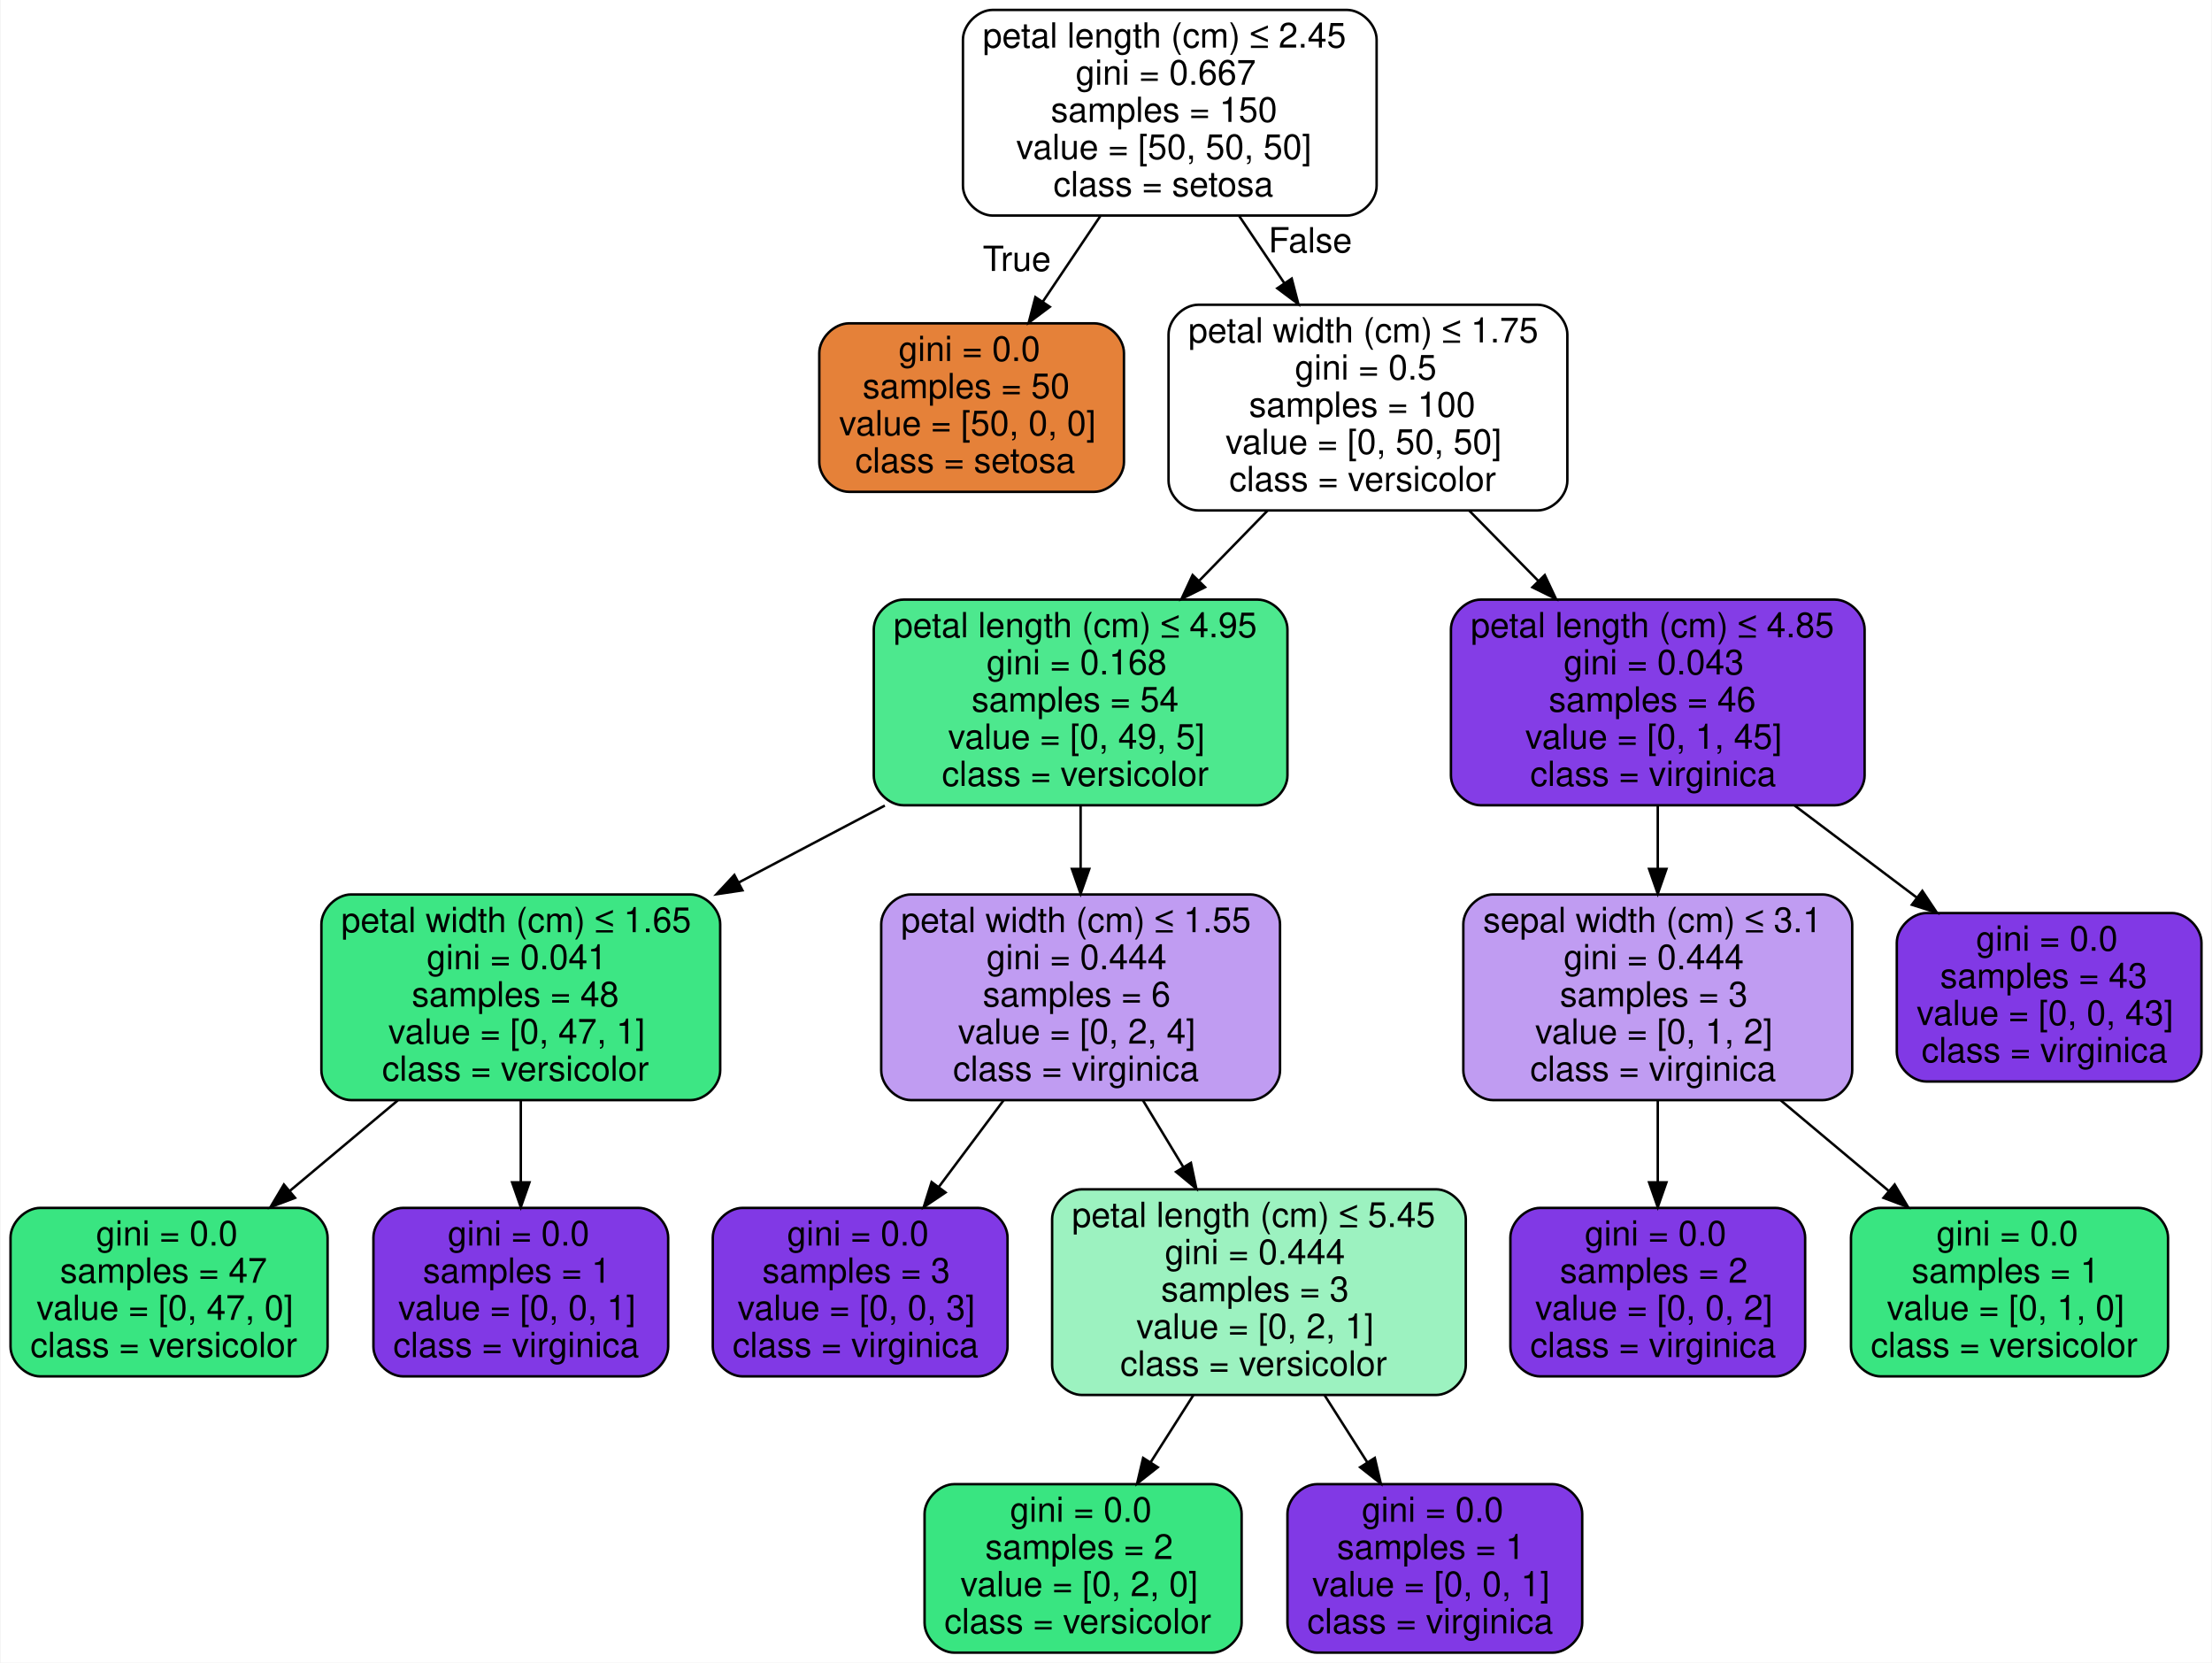
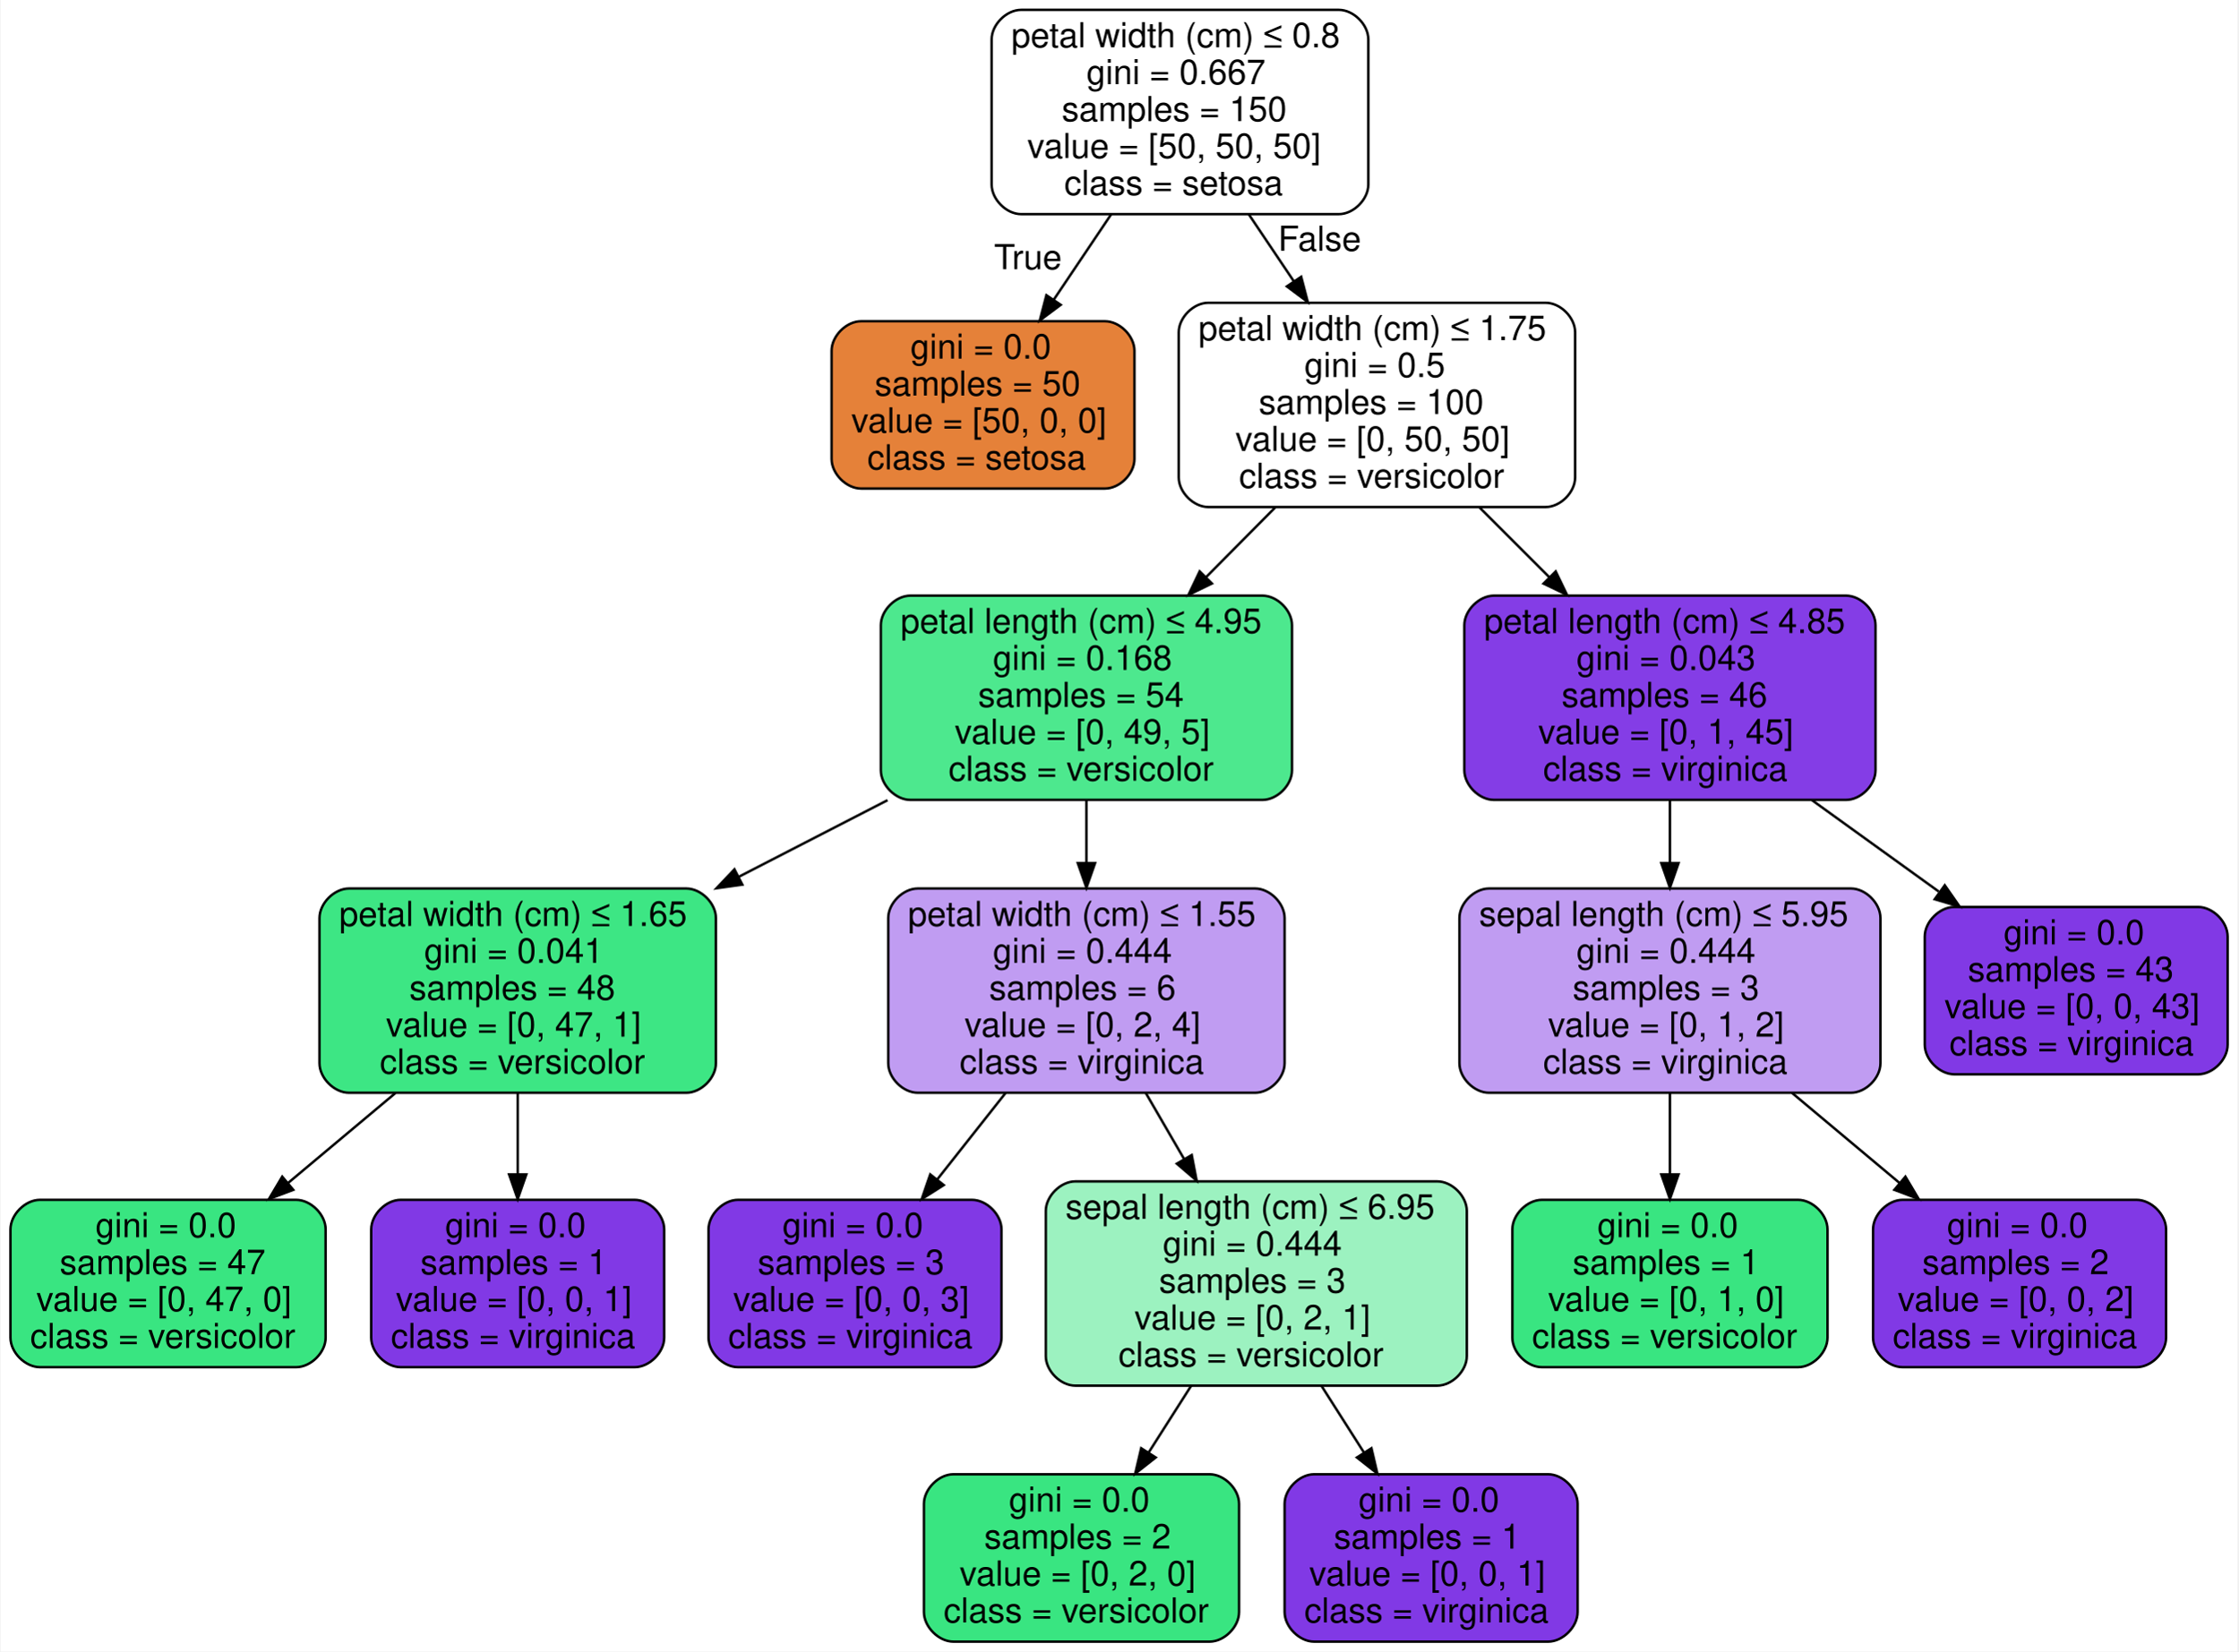
- <svg xmlns="http://www.w3.org/2000/svg" width="893pt" height="671pt" viewBox="0.00 0.00 892.50 671.00">
+ <svg xmlns="http://www.w3.org/2000/svg" width="909pt" height="671pt" viewBox="0.00 0.00 908.50 671.00">
  <g id="graph0" class="graph" transform="scale(1 1) rotate(0) translate(4 667)">
-     <polygon fill="#ffffff" stroke="transparent" points="-4,4 -4,-667 888.5,-667 888.5,4 -4,4" />
+     <polygon fill="#ffffff" stroke="transparent" points="-4,4 -4,-667 904.5,-667 904.5,4 -4,4" />
    <g id="node1" class="node">
-       <path fill="#ffffff" stroke="#000000" d="M539.5,-663C539.5,-663 396.5,-663 396.5,-663 390.5,-663 384.5,-657 384.5,-651 384.5,-651 384.5,-592 384.5,-592 384.5,-586 390.5,-580 396.5,-580 396.5,-580 539.5,-580 539.5,-580 545.5,-580 551.5,-586 551.5,-592 551.5,-592 551.5,-651 551.5,-651 551.5,-657 545.5,-663 539.5,-663" />
-       <text text-anchor="start" x="392.5" y="-647.8" font-family="Helvetica,sans-Serif" font-size="14.00" fill="#000000">petal length (cm) ≤ 2.45</text>
-       <text text-anchor="start" x="430" y="-632.8" font-family="Helvetica,sans-Serif" font-size="14.00" fill="#000000">gini = 0.667</text>
-       <text text-anchor="start" x="420" y="-617.8" font-family="Helvetica,sans-Serif" font-size="14.00" fill="#000000">samples = 150</text>
-       <text text-anchor="start" x="406" y="-602.8" font-family="Helvetica,sans-Serif" font-size="14.00" fill="#000000">value = [50, 50, 50]</text>
-       <text text-anchor="start" x="421" y="-587.8" font-family="Helvetica,sans-Serif" font-size="14.00" fill="#000000">class = setosa</text>
+       <path fill="#ffffff" stroke="#000000" d="M539.5,-663C539.5,-663 410.5,-663 410.5,-663 404.5,-663 398.5,-657 398.5,-651 398.5,-651 398.5,-592 398.5,-592 398.5,-586 404.5,-580 410.5,-580 410.5,-580 539.5,-580 539.5,-580 545.5,-580 551.5,-586 551.5,-592 551.5,-592 551.5,-651 551.5,-651 551.5,-657 545.5,-663 539.5,-663" />
+       <text text-anchor="start" x="406.5" y="-647.8" font-family="Helvetica,sans-Serif" font-size="14.00" fill="#000000">petal width (cm) ≤ 0.8</text>
+       <text text-anchor="start" x="437" y="-632.8" font-family="Helvetica,sans-Serif" font-size="14.00" fill="#000000">gini = 0.667</text>
+       <text text-anchor="start" x="427" y="-617.8" font-family="Helvetica,sans-Serif" font-size="14.00" fill="#000000">samples = 150</text>
+       <text text-anchor="start" x="413" y="-602.8" font-family="Helvetica,sans-Serif" font-size="14.00" fill="#000000">value = [50, 50, 50]</text>
+       <text text-anchor="start" x="428" y="-587.8" font-family="Helvetica,sans-Serif" font-size="14.00" fill="#000000">class = setosa</text>
    </g>
    <g id="node2" class="node">
-       <path fill="#e58139" stroke="#000000" d="M437.5,-536.5C437.5,-536.5 338.5,-536.5 338.5,-536.5 332.5,-536.5 326.5,-530.5 326.5,-524.5 326.5,-524.5 326.5,-480.5 326.5,-480.5 326.5,-474.5 332.5,-468.5 338.5,-468.5 338.5,-468.5 437.5,-468.5 437.5,-468.5 443.5,-468.5 449.5,-474.5 449.5,-480.5 449.5,-480.5 449.5,-524.5 449.5,-524.5 449.5,-530.5 443.5,-536.5 437.5,-536.5" />
-       <text text-anchor="start" x="358.5" y="-521.3" font-family="Helvetica,sans-Serif" font-size="14.00" fill="#000000">gini = 0.0</text>
-       <text text-anchor="start" x="344" y="-506.3" font-family="Helvetica,sans-Serif" font-size="14.00" fill="#000000">samples = 50</text>
-       <text text-anchor="start" x="334.5" y="-491.3" font-family="Helvetica,sans-Serif" font-size="14.00" fill="#000000">value = [50, 0, 0]</text>
-       <text text-anchor="start" x="341" y="-476.3" font-family="Helvetica,sans-Serif" font-size="14.00" fill="#000000">class = setosa</text>
+       <path fill="#e58139" stroke="#000000" d="M444.5,-536.5C444.5,-536.5 345.5,-536.5 345.5,-536.5 339.5,-536.5 333.5,-530.5 333.5,-524.5 333.5,-524.5 333.5,-480.5 333.5,-480.5 333.5,-474.5 339.5,-468.5 345.5,-468.5 345.5,-468.5 444.5,-468.5 444.5,-468.5 450.5,-468.5 456.5,-474.5 456.5,-480.5 456.5,-480.5 456.5,-524.5 456.5,-524.5 456.5,-530.5 450.5,-536.5 444.5,-536.5" />
+       <text text-anchor="start" x="365.5" y="-521.3" font-family="Helvetica,sans-Serif" font-size="14.00" fill="#000000">gini = 0.0</text>
+       <text text-anchor="start" x="351" y="-506.3" font-family="Helvetica,sans-Serif" font-size="14.00" fill="#000000">samples = 50</text>
+       <text text-anchor="start" x="341.5" y="-491.3" font-family="Helvetica,sans-Serif" font-size="14.00" fill="#000000">value = [50, 0, 0]</text>
+       <text text-anchor="start" x="348" y="-476.3" font-family="Helvetica,sans-Serif" font-size="14.00" fill="#000000">class = setosa</text>
    </g>
    <g id="edge1" class="edge">
-       <path fill="none" stroke="#000000" d="M440.02,-579.88C432.48,-568.664 424.311,-556.513 416.731,-545.237" />
-       <polygon fill="#000000" stroke="#000000" points="419.553,-543.161 411.069,-536.815 413.743,-547.067 419.553,-543.161" />
-       <text text-anchor="middle" x="406.261" y="-557.648" font-family="Helvetica,sans-Serif" font-size="14.00" fill="#000000">True</text>
+       <path fill="none" stroke="#000000" d="M447.02,-579.88C439.48,-568.664 431.311,-556.513 423.731,-545.237" />
+       <polygon fill="#000000" stroke="#000000" points="426.553,-543.161 418.069,-536.815 420.743,-547.067 426.553,-543.161" />
+       <text text-anchor="middle" x="413.261" y="-557.648" font-family="Helvetica,sans-Serif" font-size="14.00" fill="#000000">True</text>
    </g>
    <g id="node3" class="node">
-       <path fill="#ffffff" stroke="#000000" d="M616.5,-544C616.5,-544 479.5,-544 479.5,-544 473.5,-544 467.5,-538 467.5,-532 467.5,-532 467.5,-473 467.5,-473 467.5,-467 473.5,-461 479.5,-461 479.5,-461 616.5,-461 616.5,-461 622.5,-461 628.5,-467 628.5,-473 628.5,-473 628.5,-532 628.5,-532 628.5,-538 622.5,-544 616.5,-544" />
-       <text text-anchor="start" x="475.5" y="-528.8" font-family="Helvetica,sans-Serif" font-size="14.00" fill="#000000">petal width (cm) ≤ 1.75</text>
-       <text text-anchor="start" x="518.5" y="-513.8" font-family="Helvetica,sans-Serif" font-size="14.00" fill="#000000">gini = 0.5</text>
-       <text text-anchor="start" x="500" y="-498.8" font-family="Helvetica,sans-Serif" font-size="14.00" fill="#000000">samples = 100</text>
-       <text text-anchor="start" x="490.5" y="-483.8" font-family="Helvetica,sans-Serif" font-size="14.00" fill="#000000">value = [0, 50, 50]</text>
-       <text text-anchor="start" x="492" y="-468.8" font-family="Helvetica,sans-Serif" font-size="14.00" fill="#000000">class = versicolor</text>
+       <path fill="#ffffff" stroke="#000000" d="M623.5,-544C623.5,-544 486.5,-544 486.5,-544 480.5,-544 474.5,-538 474.5,-532 474.5,-532 474.5,-473 474.5,-473 474.5,-467 480.5,-461 486.5,-461 486.5,-461 623.5,-461 623.5,-461 629.5,-461 635.5,-467 635.5,-473 635.5,-473 635.5,-532 635.5,-532 635.5,-538 629.5,-544 623.5,-544" />
+       <text text-anchor="start" x="482.5" y="-528.8" font-family="Helvetica,sans-Serif" font-size="14.00" fill="#000000">petal width (cm) ≤ 1.75</text>
+       <text text-anchor="start" x="525.5" y="-513.8" font-family="Helvetica,sans-Serif" font-size="14.00" fill="#000000">gini = 0.5</text>
+       <text text-anchor="start" x="507" y="-498.8" font-family="Helvetica,sans-Serif" font-size="14.00" fill="#000000">samples = 100</text>
+       <text text-anchor="start" x="497.5" y="-483.8" font-family="Helvetica,sans-Serif" font-size="14.00" fill="#000000">value = [0, 50, 50]</text>
+       <text text-anchor="start" x="499" y="-468.8" font-family="Helvetica,sans-Serif" font-size="14.00" fill="#000000">class = versicolor</text>
    </g>
    <g id="edge2" class="edge">
-       <path fill="none" stroke="#000000" d="M495.98,-579.88C501.853,-571.143 508.107,-561.84 514.168,-552.825" />
-       <polygon fill="#000000" stroke="#000000" points="517.226,-554.55 519.9,-544.298 511.417,-550.644 517.226,-554.55" />
-       <text text-anchor="middle" x="524.708" y="-565.131" font-family="Helvetica,sans-Serif" font-size="14.00" fill="#000000">False</text>
+       <path fill="none" stroke="#000000" d="M502.98,-579.88C508.853,-571.143 515.107,-561.84 521.168,-552.825" />
+       <polygon fill="#000000" stroke="#000000" points="524.226,-554.55 526.9,-544.298 518.417,-550.644 524.226,-554.55" />
+       <text text-anchor="middle" x="531.708" y="-565.131" font-family="Helvetica,sans-Serif" font-size="14.00" fill="#000000">False</text>
    </g>
    <g id="node4" class="node">
-       <path fill="#4de88e" stroke="#000000" d="M503.5,-425C503.5,-425 360.5,-425 360.5,-425 354.5,-425 348.5,-419 348.5,-413 348.5,-413 348.5,-354 348.5,-354 348.5,-348 354.5,-342 360.5,-342 360.5,-342 503.5,-342 503.5,-342 509.5,-342 515.5,-348 515.5,-354 515.5,-354 515.5,-413 515.5,-413 515.5,-419 509.5,-425 503.5,-425" />
-       <text text-anchor="start" x="356.5" y="-409.8" font-family="Helvetica,sans-Serif" font-size="14.00" fill="#000000">petal length (cm) ≤ 4.95</text>
-       <text text-anchor="start" x="394" y="-394.8" font-family="Helvetica,sans-Serif" font-size="14.00" fill="#000000">gini = 0.168</text>
-       <text text-anchor="start" x="388" y="-379.8" font-family="Helvetica,sans-Serif" font-size="14.00" fill="#000000">samples = 54</text>
-       <text text-anchor="start" x="378.5" y="-364.8" font-family="Helvetica,sans-Serif" font-size="14.00" fill="#000000">value = [0, 49, 5]</text>
-       <text text-anchor="start" x="376" y="-349.8" font-family="Helvetica,sans-Serif" font-size="14.00" fill="#000000">class = versicolor</text>
+       <path fill="#4de88e" stroke="#000000" d="M508.5,-425C508.5,-425 365.5,-425 365.5,-425 359.5,-425 353.5,-419 353.5,-413 353.5,-413 353.5,-354 353.5,-354 353.5,-348 359.5,-342 365.5,-342 365.5,-342 508.5,-342 508.5,-342 514.5,-342 520.5,-348 520.5,-354 520.5,-354 520.5,-413 520.5,-413 520.5,-419 514.5,-425 508.5,-425" />
+       <text text-anchor="start" x="361.5" y="-409.8" font-family="Helvetica,sans-Serif" font-size="14.00" fill="#000000">petal length (cm) ≤ 4.95</text>
+       <text text-anchor="start" x="399" y="-394.8" font-family="Helvetica,sans-Serif" font-size="14.00" fill="#000000">gini = 0.168</text>
+       <text text-anchor="start" x="393" y="-379.8" font-family="Helvetica,sans-Serif" font-size="14.00" fill="#000000">samples = 54</text>
+       <text text-anchor="start" x="383.5" y="-364.8" font-family="Helvetica,sans-Serif" font-size="14.00" fill="#000000">value = [0, 49, 5]</text>
+       <text text-anchor="start" x="381" y="-349.8" font-family="Helvetica,sans-Serif" font-size="14.00" fill="#000000">class = versicolor</text>
    </g>
    <g id="edge3" class="edge">
-       <path fill="none" stroke="#000000" d="M507.429,-460.88C498.562,-451.783 489.096,-442.072 479.971,-432.712" />
-       <polygon fill="#000000" stroke="#000000" points="482.231,-430.016 472.744,-425.298 477.218,-434.902 482.231,-430.016" />
+       <path fill="none" stroke="#000000" d="M513.729,-460.88C504.62,-451.693 494.889,-441.88 485.522,-432.434" />
+       <polygon fill="#000000" stroke="#000000" points="487.973,-429.935 478.447,-425.298 483.003,-434.863 487.973,-429.935" />
    </g>
    <g id="node13" class="node">
-       <path fill="#843de6" stroke="#000000" d="M736.5,-425C736.5,-425 593.5,-425 593.5,-425 587.5,-425 581.5,-419 581.5,-413 581.5,-413 581.5,-354 581.5,-354 581.5,-348 587.5,-342 593.5,-342 593.5,-342 736.5,-342 736.5,-342 742.5,-342 748.5,-348 748.5,-354 748.5,-354 748.5,-413 748.5,-413 748.5,-419 742.5,-425 736.5,-425" />
-       <text text-anchor="start" x="589.5" y="-409.8" font-family="Helvetica,sans-Serif" font-size="14.00" fill="#000000">petal length (cm) ≤ 4.85</text>
-       <text text-anchor="start" x="627" y="-394.8" font-family="Helvetica,sans-Serif" font-size="14.00" fill="#000000">gini = 0.043</text>
-       <text text-anchor="start" x="621" y="-379.8" font-family="Helvetica,sans-Serif" font-size="14.00" fill="#000000">samples = 46</text>
-       <text text-anchor="start" x="611.5" y="-364.8" font-family="Helvetica,sans-Serif" font-size="14.00" fill="#000000">value = [0, 1, 45]</text>
-       <text text-anchor="start" x="613.5" y="-349.8" font-family="Helvetica,sans-Serif" font-size="14.00" fill="#000000">class = virginica</text>
+       <path fill="#843de6" stroke="#000000" d="M745.5,-425C745.5,-425 602.5,-425 602.5,-425 596.5,-425 590.5,-419 590.5,-413 590.5,-413 590.5,-354 590.5,-354 590.5,-348 596.5,-342 602.5,-342 602.5,-342 745.5,-342 745.5,-342 751.5,-342 757.5,-348 757.5,-354 757.5,-354 757.5,-413 757.5,-413 757.5,-419 751.5,-425 745.5,-425" />
+       <text text-anchor="start" x="598.5" y="-409.8" font-family="Helvetica,sans-Serif" font-size="14.00" fill="#000000">petal length (cm) ≤ 4.85</text>
+       <text text-anchor="start" x="636" y="-394.8" font-family="Helvetica,sans-Serif" font-size="14.00" fill="#000000">gini = 0.043</text>
+       <text text-anchor="start" x="630" y="-379.8" font-family="Helvetica,sans-Serif" font-size="14.00" fill="#000000">samples = 46</text>
+       <text text-anchor="start" x="620.5" y="-364.8" font-family="Helvetica,sans-Serif" font-size="14.00" fill="#000000">value = [0, 1, 45]</text>
+       <text text-anchor="start" x="622.5" y="-349.8" font-family="Helvetica,sans-Serif" font-size="14.00" fill="#000000">class = virginica</text>
    </g>
    <g id="edge12" class="edge">
-       <path fill="none" stroke="#000000" d="M588.921,-460.88C597.953,-451.693 607.601,-441.88 616.889,-432.434" />
-       <polygon fill="#000000" stroke="#000000" points="619.389,-434.883 623.904,-425.298 614.398,-429.975 619.389,-434.883" />
+       <path fill="none" stroke="#000000" d="M596.62,-460.88C605.807,-451.693 615.62,-441.88 625.066,-432.434" />
+       <polygon fill="#000000" stroke="#000000" points="627.606,-434.844 632.202,-425.298 622.656,-429.894 627.606,-434.844" />
    </g>
    <g id="node5" class="node">
      <path fill="#3de684" stroke="#000000" d="M274.5,-306C274.5,-306 137.5,-306 137.5,-306 131.5,-306 125.5,-300 125.5,-294 125.5,-294 125.5,-235 125.5,-235 125.5,-229 131.5,-223 137.5,-223 137.5,-223 274.5,-223 274.5,-223 280.5,-223 286.5,-229 286.5,-235 286.5,-235 286.5,-294 286.5,-294 286.5,-300 280.5,-306 274.5,-306" />
      <text text-anchor="start" x="133.5" y="-290.8" font-family="Helvetica,sans-Serif" font-size="14.00" fill="#000000">petal width (cm) ≤ 1.65</text>
      <text text-anchor="start" x="168" y="-275.8" font-family="Helvetica,sans-Serif" font-size="14.00" fill="#000000">gini = 0.041</text>
      <text text-anchor="start" x="162" y="-260.8" font-family="Helvetica,sans-Serif" font-size="14.00" fill="#000000">samples = 48</text>
      <text text-anchor="start" x="152.5" y="-245.8" font-family="Helvetica,sans-Serif" font-size="14.00" fill="#000000">value = [0, 47, 1]</text>
      <text text-anchor="start" x="150" y="-230.8" font-family="Helvetica,sans-Serif" font-size="14.00" fill="#000000">class = versicolor</text>
    </g>
    <g id="edge4" class="edge">
-       <path fill="none" stroke="#000000" d="M352.956,-341.88C333.86,-331.824 313.337,-321.018 293.864,-310.764" />
-       <polygon fill="#000000" stroke="#000000" points="295.478,-307.659 284.999,-306.097 292.217,-313.853 295.478,-307.659" />
+       <path fill="none" stroke="#000000" d="M356.207,-341.88C336.689,-331.824 315.712,-321.018 295.808,-310.764" />
+       <polygon fill="#000000" stroke="#000000" points="297.24,-307.565 286.747,-306.097 294.034,-313.788 297.24,-307.565" />
    </g>
    <g id="node8" class="node">
-       <path fill="#c09cf2" stroke="#000000" d="M500.5,-306C500.5,-306 363.5,-306 363.5,-306 357.5,-306 351.5,-300 351.5,-294 351.5,-294 351.5,-235 351.5,-235 351.5,-229 357.5,-223 363.5,-223 363.5,-223 500.5,-223 500.5,-223 506.5,-223 512.5,-229 512.5,-235 512.5,-235 512.5,-294 512.5,-294 512.5,-300 506.5,-306 500.5,-306" />
-       <text text-anchor="start" x="359.5" y="-290.8" font-family="Helvetica,sans-Serif" font-size="14.00" fill="#000000">petal width (cm) ≤ 1.55</text>
-       <text text-anchor="start" x="394" y="-275.8" font-family="Helvetica,sans-Serif" font-size="14.00" fill="#000000">gini = 0.444</text>
-       <text text-anchor="start" x="392.5" y="-260.8" font-family="Helvetica,sans-Serif" font-size="14.00" fill="#000000">samples = 6</text>
-       <text text-anchor="start" x="382.5" y="-245.8" font-family="Helvetica,sans-Serif" font-size="14.00" fill="#000000">value = [0, 2, 4]</text>
-       <text text-anchor="start" x="380.5" y="-230.8" font-family="Helvetica,sans-Serif" font-size="14.00" fill="#000000">class = virginica</text>
+       <path fill="#c09cf2" stroke="#000000" d="M505.5,-306C505.5,-306 368.5,-306 368.5,-306 362.5,-306 356.5,-300 356.5,-294 356.5,-294 356.5,-235 356.5,-235 356.5,-229 362.5,-223 368.5,-223 368.5,-223 505.5,-223 505.5,-223 511.5,-223 517.5,-229 517.5,-235 517.5,-235 517.5,-294 517.5,-294 517.5,-300 511.5,-306 505.5,-306" />
+       <text text-anchor="start" x="364.5" y="-290.8" font-family="Helvetica,sans-Serif" font-size="14.00" fill="#000000">petal width (cm) ≤ 1.55</text>
+       <text text-anchor="start" x="399" y="-275.8" font-family="Helvetica,sans-Serif" font-size="14.00" fill="#000000">gini = 0.444</text>
+       <text text-anchor="start" x="397.5" y="-260.8" font-family="Helvetica,sans-Serif" font-size="14.00" fill="#000000">samples = 6</text>
+       <text text-anchor="start" x="387.5" y="-245.8" font-family="Helvetica,sans-Serif" font-size="14.00" fill="#000000">value = [0, 2, 4]</text>
+       <text text-anchor="start" x="385.5" y="-230.8" font-family="Helvetica,sans-Serif" font-size="14.00" fill="#000000">class = virginica</text>
    </g>
    <g id="edge7" class="edge">
-       <path fill="none" stroke="#000000" d="M432,-341.88C432,-333.684 432,-324.989 432,-316.501" />
-       <polygon fill="#000000" stroke="#000000" points="435.5,-316.298 432,-306.298 428.5,-316.298 435.5,-316.298" />
+       <path fill="none" stroke="#000000" d="M437,-341.88C437,-333.684 437,-324.989 437,-316.501" />
+       <polygon fill="#000000" stroke="#000000" points="440.5,-316.298 437,-306.298 433.5,-316.298 440.5,-316.298" />
    </g>
    <g id="node6" class="node">
      <path fill="#39e581" stroke="#000000" d="M116,-179.5C116,-179.5 12,-179.5 12,-179.5 6,-179.5 0,-173.5 0,-167.5 0,-167.5 0,-123.5 0,-123.5 0,-117.5 6,-111.5 12,-111.5 12,-111.5 116,-111.5 116,-111.5 122,-111.5 128,-117.5 128,-123.5 128,-123.5 128,-167.5 128,-167.5 128,-173.5 122,-179.5 116,-179.5" />
      <text text-anchor="start" x="34.5" y="-164.3" font-family="Helvetica,sans-Serif" font-size="14.00" fill="#000000">gini = 0.0</text>
      <text text-anchor="start" x="20" y="-149.3" font-family="Helvetica,sans-Serif" font-size="14.00" fill="#000000">samples = 47</text>
      <text text-anchor="start" x="10.5" y="-134.3" font-family="Helvetica,sans-Serif" font-size="14.00" fill="#000000">value = [0, 47, 0]</text>
      <text text-anchor="start" x="8" y="-119.3" font-family="Helvetica,sans-Serif" font-size="14.00" fill="#000000">class = versicolor</text>
    </g>
    <g id="edge5" class="edge">
      <path fill="none" stroke="#000000" d="M156.335,-222.88C142.164,-211.004 126.743,-198.08 112.634,-186.257" />
      <polygon fill="#000000" stroke="#000000" points="114.86,-183.555 104.947,-179.815 110.364,-188.921 114.86,-183.555" />
    </g>
    <g id="node7" class="node">
      <path fill="#8139e5" stroke="#000000" d="M253.5,-179.5C253.5,-179.5 158.5,-179.5 158.5,-179.5 152.5,-179.5 146.5,-173.5 146.5,-167.5 146.5,-167.5 146.5,-123.5 146.5,-123.5 146.5,-117.5 152.5,-111.5 158.5,-111.5 158.5,-111.5 253.5,-111.5 253.5,-111.5 259.5,-111.5 265.5,-117.5 265.5,-123.5 265.5,-123.5 265.5,-167.5 265.5,-167.5 265.5,-173.5 259.5,-179.5 253.5,-179.5" />
      <text text-anchor="start" x="176.5" y="-164.3" font-family="Helvetica,sans-Serif" font-size="14.00" fill="#000000">gini = 0.0</text>
      <text text-anchor="start" x="166.5" y="-149.3" font-family="Helvetica,sans-Serif" font-size="14.00" fill="#000000">samples = 1</text>
      <text text-anchor="start" x="156.5" y="-134.3" font-family="Helvetica,sans-Serif" font-size="14.00" fill="#000000">value = [0, 0, 1]</text>
      <text text-anchor="start" x="154.5" y="-119.3" font-family="Helvetica,sans-Serif" font-size="14.00" fill="#000000">class = virginica</text>
    </g>
    <g id="edge6" class="edge">
      <path fill="none" stroke="#000000" d="M206,-222.88C206,-212.213 206,-200.702 206,-189.901" />
      <polygon fill="#000000" stroke="#000000" points="209.5,-189.815 206,-179.815 202.5,-189.815 209.5,-189.815" />
    </g>
    <g id="node9" class="node">
      <path fill="#8139e5" stroke="#000000" d="M390.5,-179.5C390.5,-179.5 295.5,-179.5 295.5,-179.5 289.5,-179.5 283.5,-173.5 283.5,-167.5 283.5,-167.5 283.5,-123.5 283.5,-123.5 283.5,-117.5 289.5,-111.5 295.5,-111.5 295.5,-111.5 390.5,-111.5 390.5,-111.5 396.5,-111.5 402.5,-117.5 402.5,-123.5 402.5,-123.5 402.5,-167.5 402.5,-167.5 402.5,-173.5 396.5,-179.5 390.5,-179.5" />
      <text text-anchor="start" x="313.5" y="-164.3" font-family="Helvetica,sans-Serif" font-size="14.00" fill="#000000">gini = 0.0</text>
      <text text-anchor="start" x="303.5" y="-149.3" font-family="Helvetica,sans-Serif" font-size="14.00" fill="#000000">samples = 3</text>
      <text text-anchor="start" x="293.5" y="-134.3" font-family="Helvetica,sans-Serif" font-size="14.00" fill="#000000">value = [0, 0, 3]</text>
      <text text-anchor="start" x="291.5" y="-119.3" font-family="Helvetica,sans-Serif" font-size="14.00" fill="#000000">class = virginica</text>
    </g>
    <g id="edge8" class="edge">
-       <path fill="none" stroke="#000000" d="M400.872,-222.88C392.401,-211.554 383.218,-199.275 374.715,-187.906" />
-       <polygon fill="#000000" stroke="#000000" points="377.456,-185.727 368.664,-179.815 371.851,-189.919 377.456,-185.727" />
+       <path fill="none" stroke="#000000" d="M404.123,-222.88C395.177,-211.554 385.478,-199.275 376.497,-187.906" />
+       <polygon fill="#000000" stroke="#000000" points="379.051,-185.493 370.106,-179.815 373.558,-189.832 379.051,-185.493" />
    </g>
    <g id="node10" class="node">
-       <path fill="#9cf2c0" stroke="#000000" d="M575.5,-187C575.5,-187 432.5,-187 432.5,-187 426.5,-187 420.5,-181 420.5,-175 420.5,-175 420.5,-116 420.5,-116 420.5,-110 426.5,-104 432.5,-104 432.5,-104 575.5,-104 575.5,-104 581.5,-104 587.5,-110 587.5,-116 587.5,-116 587.5,-175 587.5,-175 587.5,-181 581.5,-187 575.5,-187" />
-       <text text-anchor="start" x="428.5" y="-171.8" font-family="Helvetica,sans-Serif" font-size="14.00" fill="#000000">petal length (cm) ≤ 5.45</text>
-       <text text-anchor="start" x="466" y="-156.8" font-family="Helvetica,sans-Serif" font-size="14.00" fill="#000000">gini = 0.444</text>
-       <text text-anchor="start" x="464.5" y="-141.8" font-family="Helvetica,sans-Serif" font-size="14.00" fill="#000000">samples = 3</text>
-       <text text-anchor="start" x="454.5" y="-126.8" font-family="Helvetica,sans-Serif" font-size="14.00" fill="#000000">value = [0, 2, 1]</text>
-       <text text-anchor="start" x="448" y="-111.8" font-family="Helvetica,sans-Serif" font-size="14.00" fill="#000000">class = versicolor</text>
+       <path fill="#9cf2c0" stroke="#000000" d="M579.5,-187C579.5,-187 432.5,-187 432.5,-187 426.5,-187 420.5,-181 420.5,-175 420.5,-175 420.5,-116 420.5,-116 420.5,-110 426.5,-104 432.5,-104 432.5,-104 579.5,-104 579.5,-104 585.5,-104 591.5,-110 591.5,-116 591.5,-116 591.5,-175 591.5,-175 591.5,-181 585.5,-187 579.5,-187" />
+       <text text-anchor="start" x="428.5" y="-171.8" font-family="Helvetica,sans-Serif" font-size="14.00" fill="#000000">sepal length (cm) ≤ 6.95</text>
+       <text text-anchor="start" x="468" y="-156.8" font-family="Helvetica,sans-Serif" font-size="14.00" fill="#000000">gini = 0.444</text>
+       <text text-anchor="start" x="466.5" y="-141.8" font-family="Helvetica,sans-Serif" font-size="14.00" fill="#000000">samples = 3</text>
+       <text text-anchor="start" x="456.5" y="-126.8" font-family="Helvetica,sans-Serif" font-size="14.00" fill="#000000">value = [0, 2, 1]</text>
+       <text text-anchor="start" x="450" y="-111.8" font-family="Helvetica,sans-Serif" font-size="14.00" fill="#000000">class = versicolor</text>
    </g>
    <g id="edge9" class="edge">
-       <path fill="none" stroke="#000000" d="M457.182,-222.88C462.413,-214.233 467.981,-205.032 473.382,-196.104" />
-       <polygon fill="#000000" stroke="#000000" points="476.528,-197.666 478.71,-187.298 470.539,-194.042 476.528,-197.666" />
+       <path fill="none" stroke="#000000" d="M461.133,-222.88C466.146,-214.233 471.481,-205.032 476.658,-196.104" />
+       <polygon fill="#000000" stroke="#000000" points="479.776,-197.705 481.764,-187.298 473.72,-194.193 479.776,-197.705" />
    </g>
    <g id="node11" class="node">
-       <path fill="#39e581" stroke="#000000" d="M485,-68C485,-68 381,-68 381,-68 375,-68 369,-62 369,-56 369,-56 369,-12 369,-12 369,-6 375,0 381,0 381,0 485,0 485,0 491,0 497,-6 497,-12 497,-12 497,-56 497,-56 497,-62 491,-68 485,-68" />
-       <text text-anchor="start" x="403.5" y="-52.8" font-family="Helvetica,sans-Serif" font-size="14.00" fill="#000000">gini = 0.0</text>
-       <text text-anchor="start" x="393.5" y="-37.8" font-family="Helvetica,sans-Serif" font-size="14.00" fill="#000000">samples = 2</text>
-       <text text-anchor="start" x="383.5" y="-22.8" font-family="Helvetica,sans-Serif" font-size="14.00" fill="#000000">value = [0, 2, 0]</text>
-       <text text-anchor="start" x="377" y="-7.8" font-family="Helvetica,sans-Serif" font-size="14.00" fill="#000000">class = versicolor</text>
+       <path fill="#39e581" stroke="#000000" d="M487,-68C487,-68 383,-68 383,-68 377,-68 371,-62 371,-56 371,-56 371,-12 371,-12 371,-6 377,0 383,0 383,0 487,0 487,0 493,0 499,-6 499,-12 499,-12 499,-56 499,-56 499,-62 493,-68 487,-68" />
+       <text text-anchor="start" x="405.5" y="-52.8" font-family="Helvetica,sans-Serif" font-size="14.00" fill="#000000">gini = 0.0</text>
+       <text text-anchor="start" x="395.5" y="-37.8" font-family="Helvetica,sans-Serif" font-size="14.00" fill="#000000">samples = 2</text>
+       <text text-anchor="start" x="385.5" y="-22.8" font-family="Helvetica,sans-Serif" font-size="14.00" fill="#000000">value = [0, 2, 0]</text>
+       <text text-anchor="start" x="379" y="-7.8" font-family="Helvetica,sans-Serif" font-size="14.00" fill="#000000">class = versicolor</text>
    </g>
    <g id="edge10" class="edge">
-       <path fill="none" stroke="#000000" d="M477.562,-103.981C471.944,-95.159 466.001,-85.826 460.35,-76.951" />
-       <polygon fill="#000000" stroke="#000000" points="463.142,-74.819 454.818,-68.264 457.237,-78.579 463.142,-74.819" />
+       <path fill="none" stroke="#000000" d="M479.562,-103.981C473.944,-95.159 468.001,-85.826 462.35,-76.951" />
+       <polygon fill="#000000" stroke="#000000" points="465.142,-74.819 456.818,-68.264 459.237,-78.579 465.142,-74.819" />
    </g>
    <g id="node12" class="node">
-       <path fill="#8139e5" stroke="#000000" d="M622.5,-68C622.5,-68 527.5,-68 527.5,-68 521.5,-68 515.5,-62 515.5,-56 515.5,-56 515.5,-12 515.5,-12 515.5,-6 521.5,0 527.5,0 527.5,0 622.5,0 622.5,0 628.5,0 634.5,-6 634.5,-12 634.5,-12 634.5,-56 634.5,-56 634.5,-62 628.5,-68 622.5,-68" />
-       <text text-anchor="start" x="545.5" y="-52.8" font-family="Helvetica,sans-Serif" font-size="14.00" fill="#000000">gini = 0.0</text>
-       <text text-anchor="start" x="535.5" y="-37.8" font-family="Helvetica,sans-Serif" font-size="14.00" fill="#000000">samples = 1</text>
-       <text text-anchor="start" x="525.5" y="-22.8" font-family="Helvetica,sans-Serif" font-size="14.00" fill="#000000">value = [0, 0, 1]</text>
-       <text text-anchor="start" x="523.5" y="-7.8" font-family="Helvetica,sans-Serif" font-size="14.00" fill="#000000">class = virginica</text>
+       <path fill="#8139e5" stroke="#000000" d="M624.5,-68C624.5,-68 529.5,-68 529.5,-68 523.5,-68 517.5,-62 517.5,-56 517.5,-56 517.5,-12 517.5,-12 517.5,-6 523.5,0 529.5,0 529.5,0 624.5,0 624.5,0 630.5,0 636.5,-6 636.5,-12 636.5,-12 636.5,-56 636.5,-56 636.5,-62 630.5,-68 624.5,-68" />
+       <text text-anchor="start" x="547.5" y="-52.8" font-family="Helvetica,sans-Serif" font-size="14.00" fill="#000000">gini = 0.0</text>
+       <text text-anchor="start" x="537.5" y="-37.8" font-family="Helvetica,sans-Serif" font-size="14.00" fill="#000000">samples = 1</text>
+       <text text-anchor="start" x="527.5" y="-22.8" font-family="Helvetica,sans-Serif" font-size="14.00" fill="#000000">value = [0, 0, 1]</text>
+       <text text-anchor="start" x="525.5" y="-7.8" font-family="Helvetica,sans-Serif" font-size="14.00" fill="#000000">class = virginica</text>
    </g>
    <g id="edge11" class="edge">
-       <path fill="none" stroke="#000000" d="M530.438,-103.981C536.056,-95.159 541.999,-85.826 547.65,-76.951" />
-       <polygon fill="#000000" stroke="#000000" points="550.763,-78.579 553.182,-68.264 544.858,-74.819 550.763,-78.579" />
+       <path fill="none" stroke="#000000" d="M532.438,-103.981C538.056,-95.159 543.999,-85.826 549.65,-76.951" />
+       <polygon fill="#000000" stroke="#000000" points="552.763,-78.579 555.182,-68.264 546.858,-74.819 552.763,-78.579" />
    </g>
    <g id="node14" class="node">
-       <path fill="#c09cf2" stroke="#000000" d="M731.5,-306C731.5,-306 598.5,-306 598.5,-306 592.5,-306 586.5,-300 586.5,-294 586.5,-294 586.5,-235 586.5,-235 586.5,-229 592.5,-223 598.5,-223 598.5,-223 731.5,-223 731.5,-223 737.5,-223 743.5,-229 743.5,-235 743.5,-235 743.5,-294 743.5,-294 743.5,-300 737.5,-306 731.5,-306" />
-       <text text-anchor="start" x="594.5" y="-290.8" font-family="Helvetica,sans-Serif" font-size="14.00" fill="#000000">sepal width (cm) ≤ 3.1</text>
-       <text text-anchor="start" x="627" y="-275.8" font-family="Helvetica,sans-Serif" font-size="14.00" fill="#000000">gini = 0.444</text>
-       <text text-anchor="start" x="625.5" y="-260.8" font-family="Helvetica,sans-Serif" font-size="14.00" fill="#000000">samples = 3</text>
-       <text text-anchor="start" x="615.5" y="-245.8" font-family="Helvetica,sans-Serif" font-size="14.00" fill="#000000">value = [0, 1, 2]</text>
-       <text text-anchor="start" x="613.5" y="-230.8" font-family="Helvetica,sans-Serif" font-size="14.00" fill="#000000">class = virginica</text>
+       <path fill="#c09cf2" stroke="#000000" d="M747.5,-306C747.5,-306 600.5,-306 600.5,-306 594.5,-306 588.5,-300 588.5,-294 588.5,-294 588.5,-235 588.5,-235 588.5,-229 594.5,-223 600.5,-223 600.5,-223 747.5,-223 747.5,-223 753.5,-223 759.5,-229 759.5,-235 759.5,-235 759.5,-294 759.5,-294 759.5,-300 753.5,-306 747.5,-306" />
+       <text text-anchor="start" x="596.5" y="-290.8" font-family="Helvetica,sans-Serif" font-size="14.00" fill="#000000">sepal length (cm) ≤ 5.95</text>
+       <text text-anchor="start" x="636" y="-275.8" font-family="Helvetica,sans-Serif" font-size="14.00" fill="#000000">gini = 0.444</text>
+       <text text-anchor="start" x="634.5" y="-260.8" font-family="Helvetica,sans-Serif" font-size="14.00" fill="#000000">samples = 3</text>
+       <text text-anchor="start" x="624.5" y="-245.8" font-family="Helvetica,sans-Serif" font-size="14.00" fill="#000000">value = [0, 1, 2]</text>
+       <text text-anchor="start" x="622.5" y="-230.8" font-family="Helvetica,sans-Serif" font-size="14.00" fill="#000000">class = virginica</text>
    </g>
    <g id="edge13" class="edge">
-       <path fill="none" stroke="#000000" d="M665,-341.88C665,-333.684 665,-324.989 665,-316.501" />
-       <polygon fill="#000000" stroke="#000000" points="668.5,-316.298 665,-306.298 661.5,-316.298 668.5,-316.298" />
+       <path fill="none" stroke="#000000" d="M674,-341.88C674,-333.684 674,-324.989 674,-316.501" />
+       <polygon fill="#000000" stroke="#000000" points="677.5,-316.298 674,-306.298 670.5,-316.298 677.5,-316.298" />
    </g>
    <g id="node17" class="node">
-       <path fill="#8139e5" stroke="#000000" d="M872.5,-298.5C872.5,-298.5 773.5,-298.5 773.5,-298.5 767.5,-298.5 761.5,-292.5 761.5,-286.5 761.5,-286.5 761.5,-242.5 761.5,-242.5 761.5,-236.5 767.5,-230.5 773.5,-230.5 773.5,-230.5 872.5,-230.5 872.5,-230.5 878.5,-230.5 884.5,-236.5 884.5,-242.5 884.5,-242.5 884.5,-286.5 884.5,-286.5 884.5,-292.5 878.5,-298.5 872.5,-298.5" />
-       <text text-anchor="start" x="793.5" y="-283.3" font-family="Helvetica,sans-Serif" font-size="14.00" fill="#000000">gini = 0.0</text>
-       <text text-anchor="start" x="779" y="-268.3" font-family="Helvetica,sans-Serif" font-size="14.00" fill="#000000">samples = 43</text>
-       <text text-anchor="start" x="769.5" y="-253.3" font-family="Helvetica,sans-Serif" font-size="14.00" fill="#000000">value = [0, 0, 43]</text>
-       <text text-anchor="start" x="771.5" y="-238.3" font-family="Helvetica,sans-Serif" font-size="14.00" fill="#000000">class = virginica</text>
+       <path fill="#8139e5" stroke="#000000" d="M888.5,-298.5C888.5,-298.5 789.5,-298.5 789.5,-298.5 783.5,-298.5 777.5,-292.5 777.5,-286.5 777.5,-286.5 777.5,-242.5 777.5,-242.5 777.5,-236.5 783.5,-230.5 789.5,-230.5 789.5,-230.5 888.5,-230.5 888.5,-230.5 894.5,-230.5 900.5,-236.5 900.5,-242.5 900.5,-242.5 900.5,-286.5 900.5,-286.5 900.5,-292.5 894.5,-298.5 888.5,-298.5" />
+       <text text-anchor="start" x="809.5" y="-283.3" font-family="Helvetica,sans-Serif" font-size="14.00" fill="#000000">gini = 0.0</text>
+       <text text-anchor="start" x="795" y="-268.3" font-family="Helvetica,sans-Serif" font-size="14.00" fill="#000000">samples = 43</text>
+       <text text-anchor="start" x="785.5" y="-253.3" font-family="Helvetica,sans-Serif" font-size="14.00" fill="#000000">value = [0, 0, 43]</text>
+       <text text-anchor="start" x="787.5" y="-238.3" font-family="Helvetica,sans-Serif" font-size="14.00" fill="#000000">class = virginica</text>
    </g>
    <g id="edge16" class="edge">
-       <path fill="none" stroke="#000000" d="M720.261,-341.88C736.25,-329.837 753.67,-316.717 769.547,-304.759" />
-       <polygon fill="#000000" stroke="#000000" points="771.812,-307.435 777.694,-298.623 767.6,-301.844 771.812,-307.435" />
+       <path fill="none" stroke="#000000" d="M731.709,-341.88C748.407,-329.837 766.599,-316.717 783.179,-304.759" />
+       <polygon fill="#000000" stroke="#000000" points="785.623,-307.311 791.687,-298.623 781.529,-301.634 785.623,-307.311" />
    </g>
    <g id="node15" class="node">
-       <path fill="#8139e5" stroke="#000000" d="M712.5,-179.5C712.5,-179.5 617.5,-179.5 617.5,-179.5 611.5,-179.5 605.5,-173.5 605.5,-167.5 605.5,-167.5 605.5,-123.5 605.5,-123.5 605.5,-117.5 611.5,-111.5 617.5,-111.5 617.5,-111.5 712.5,-111.5 712.5,-111.5 718.5,-111.5 724.5,-117.5 724.5,-123.5 724.5,-123.5 724.5,-167.5 724.5,-167.5 724.5,-173.5 718.5,-179.5 712.5,-179.5" />
-       <text text-anchor="start" x="635.5" y="-164.3" font-family="Helvetica,sans-Serif" font-size="14.00" fill="#000000">gini = 0.0</text>
-       <text text-anchor="start" x="625.5" y="-149.3" font-family="Helvetica,sans-Serif" font-size="14.00" fill="#000000">samples = 2</text>
-       <text text-anchor="start" x="615.5" y="-134.3" font-family="Helvetica,sans-Serif" font-size="14.00" fill="#000000">value = [0, 0, 2]</text>
-       <text text-anchor="start" x="613.5" y="-119.3" font-family="Helvetica,sans-Serif" font-size="14.00" fill="#000000">class = virginica</text>
+       <path fill="#39e581" stroke="#000000" d="M726,-179.5C726,-179.5 622,-179.5 622,-179.5 616,-179.5 610,-173.5 610,-167.5 610,-167.5 610,-123.5 610,-123.5 610,-117.5 616,-111.5 622,-111.5 622,-111.5 726,-111.5 726,-111.5 732,-111.5 738,-117.5 738,-123.5 738,-123.5 738,-167.5 738,-167.5 738,-173.5 732,-179.5 726,-179.5" />
+       <text text-anchor="start" x="644.5" y="-164.3" font-family="Helvetica,sans-Serif" font-size="14.00" fill="#000000">gini = 0.0</text>
+       <text text-anchor="start" x="634.5" y="-149.3" font-family="Helvetica,sans-Serif" font-size="14.00" fill="#000000">samples = 1</text>
+       <text text-anchor="start" x="624.5" y="-134.3" font-family="Helvetica,sans-Serif" font-size="14.00" fill="#000000">value = [0, 1, 0]</text>
+       <text text-anchor="start" x="618" y="-119.3" font-family="Helvetica,sans-Serif" font-size="14.00" fill="#000000">class = versicolor</text>
    </g>
    <g id="edge14" class="edge">
-       <path fill="none" stroke="#000000" d="M665,-222.88C665,-212.213 665,-200.702 665,-189.901" />
-       <polygon fill="#000000" stroke="#000000" points="668.5,-189.815 665,-179.815 661.5,-189.815 668.5,-189.815" />
+       <path fill="none" stroke="#000000" d="M674,-222.88C674,-212.213 674,-200.702 674,-189.901" />
+       <polygon fill="#000000" stroke="#000000" points="677.5,-189.815 674,-179.815 670.5,-189.815 677.5,-189.815" />
    </g>
    <g id="node16" class="node">
-       <path fill="#39e581" stroke="#000000" d="M859,-179.5C859,-179.5 755,-179.5 755,-179.5 749,-179.5 743,-173.5 743,-167.5 743,-167.5 743,-123.5 743,-123.5 743,-117.5 749,-111.5 755,-111.5 755,-111.5 859,-111.5 859,-111.5 865,-111.5 871,-117.5 871,-123.5 871,-123.5 871,-167.5 871,-167.5 871,-173.5 865,-179.5 859,-179.5" />
-       <text text-anchor="start" x="777.5" y="-164.3" font-family="Helvetica,sans-Serif" font-size="14.00" fill="#000000">gini = 0.0</text>
-       <text text-anchor="start" x="767.5" y="-149.3" font-family="Helvetica,sans-Serif" font-size="14.00" fill="#000000">samples = 1</text>
-       <text text-anchor="start" x="757.5" y="-134.3" font-family="Helvetica,sans-Serif" font-size="14.00" fill="#000000">value = [0, 1, 0]</text>
-       <text text-anchor="start" x="751" y="-119.3" font-family="Helvetica,sans-Serif" font-size="14.00" fill="#000000">class = versicolor</text>
+       <path fill="#8139e5" stroke="#000000" d="M863.5,-179.5C863.5,-179.5 768.5,-179.5 768.5,-179.5 762.5,-179.5 756.5,-173.5 756.5,-167.5 756.5,-167.5 756.5,-123.5 756.5,-123.5 756.5,-117.5 762.5,-111.5 768.5,-111.5 768.5,-111.5 863.5,-111.5 863.5,-111.5 869.5,-111.5 875.5,-117.5 875.5,-123.5 875.5,-123.5 875.5,-167.5 875.5,-167.5 875.5,-173.5 869.5,-179.5 863.5,-179.5" />
+       <text text-anchor="start" x="786.5" y="-164.3" font-family="Helvetica,sans-Serif" font-size="14.00" fill="#000000">gini = 0.0</text>
+       <text text-anchor="start" x="776.5" y="-149.3" font-family="Helvetica,sans-Serif" font-size="14.00" fill="#000000">samples = 2</text>
+       <text text-anchor="start" x="766.5" y="-134.3" font-family="Helvetica,sans-Serif" font-size="14.00" fill="#000000">value = [0, 0, 2]</text>
+       <text text-anchor="start" x="764.5" y="-119.3" font-family="Helvetica,sans-Serif" font-size="14.00" fill="#000000">class = virginica</text>
    </g>
    <g id="edge15" class="edge">
-       <path fill="none" stroke="#000000" d="M714.665,-222.88C728.836,-211.004 744.257,-198.08 758.366,-186.257" />
-       <polygon fill="#000000" stroke="#000000" points="760.636,-188.921 766.053,-179.815 756.14,-183.555 760.636,-188.921" />
+       <path fill="none" stroke="#000000" d="M723.665,-222.88C737.836,-211.004 753.257,-198.08 767.366,-186.257" />
+       <polygon fill="#000000" stroke="#000000" points="769.636,-188.921 775.053,-179.815 765.14,-183.555 769.636,-188.921" />
    </g>
  </g>
</svg>
